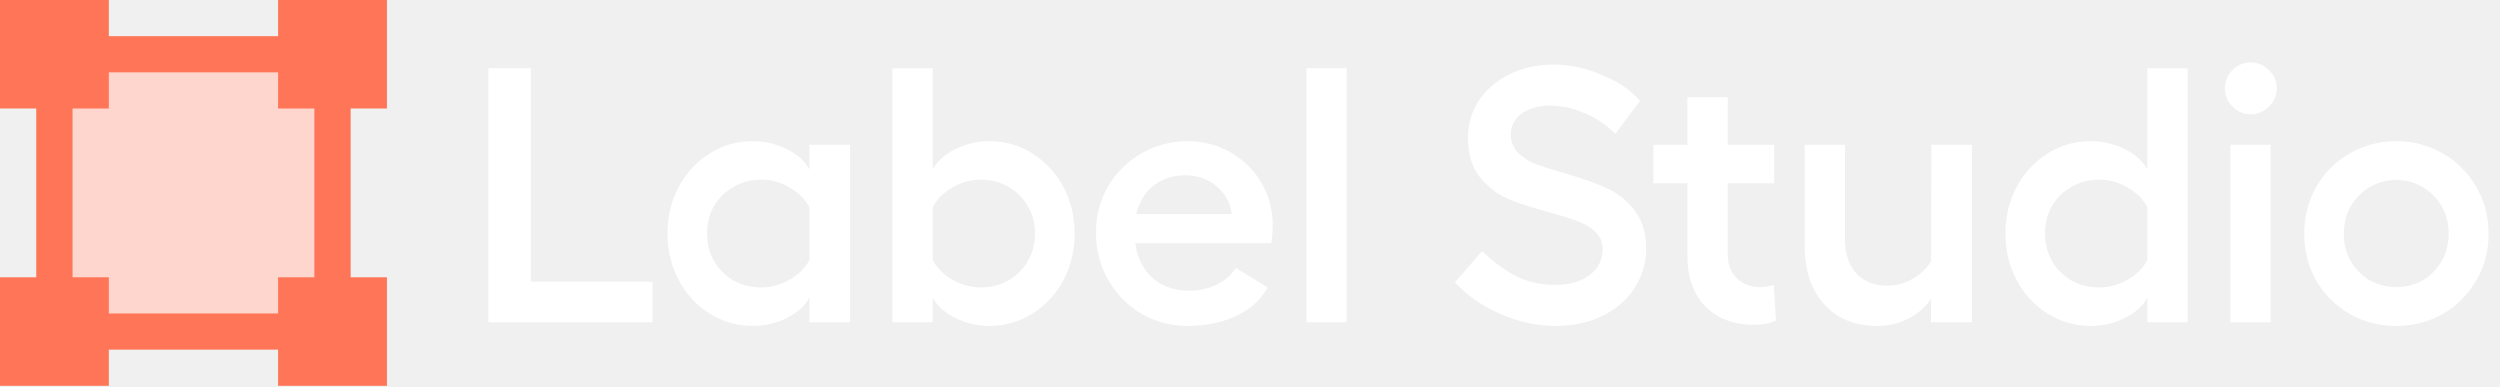
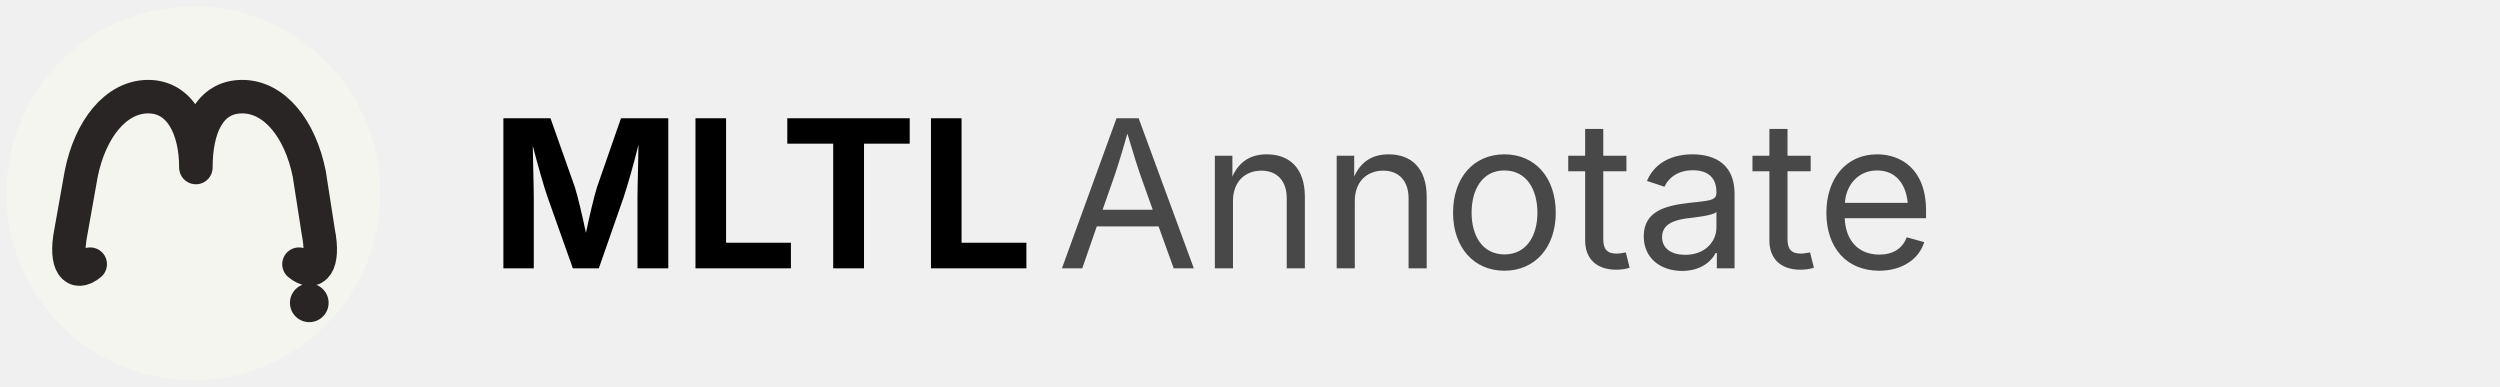
<svg xmlns="http://www.w3.org/2000/svg" width="194" height="30" viewBox="0 0 194 30" fill="none">
-   <g clip-path="url(#clip0_3335_44667)">
-     <path d="M26.211 4.842H3.574V26.288H26.211V4.842Z" fill="#FFD6CD" />
-     <path fill-rule="evenodd" clip-rule="evenodd" d="M8.444 8.42H0V0H8.444V8.42ZM30.025 8.42H21.581V3.32022e-05H30.025V8.42ZM0 29.939H8.444V21.518H0V29.939ZM30.025 29.939H21.581V21.518H30.025V29.939ZM2.814 8.42H5.629V21.518H2.814V8.42ZM27.21 8.42H24.395V21.518H27.21V8.42ZM8.445 2.807H21.58V5.614H8.445V2.807ZM21.58 24.325H8.445V27.131H21.58V24.325Z" fill="#FF7557" />
-     <path d="M41.197 5.295V21.855H50.631V25.009H37.901V5.295H41.197Z" fill="#ffffff" />
-     <path d="M65.964 25.009H62.81V23.094C62.472 23.732 61.89 24.258 61.064 24.671C60.238 25.084 59.355 25.291 58.417 25.291C57.196 25.291 56.079 24.972 55.065 24.333C54.051 23.695 53.253 22.831 52.671 21.742C52.089 20.653 51.798 19.442 51.798 18.109C51.798 16.795 52.089 15.593 52.671 14.504C53.253 13.415 54.051 12.552 55.065 11.913C56.079 11.275 57.196 10.956 58.417 10.956C59.355 10.956 60.238 11.162 61.064 11.575C61.89 11.988 62.472 12.514 62.81 13.152V11.237H65.964V25.009ZM54.868 18.109C54.868 18.898 55.046 19.611 55.403 20.25C55.779 20.888 56.286 21.395 56.924 21.77C57.581 22.127 58.295 22.305 59.064 22.305C59.834 22.305 60.566 22.108 61.261 21.714C61.956 21.32 62.472 20.813 62.81 20.193V16.081C62.491 15.462 61.984 14.955 61.289 14.56C60.595 14.147 59.853 13.941 59.064 13.941C58.276 13.941 57.562 14.129 56.924 14.504C56.286 14.861 55.779 15.358 55.403 15.997C55.046 16.616 54.868 17.32 54.868 18.109Z" fill="#ffffff" />
-     <path d="M72.378 13.152C72.716 12.514 73.298 11.988 74.124 11.575C74.969 11.162 75.851 10.956 76.771 10.956C77.992 10.956 79.109 11.275 80.123 11.913C81.137 12.552 81.935 13.415 82.517 14.504C83.099 15.593 83.39 16.795 83.39 18.109C83.39 19.442 83.099 20.653 82.517 21.742C81.935 22.831 81.137 23.695 80.123 24.333C79.109 24.972 77.992 25.291 76.771 25.291C75.851 25.291 74.969 25.084 74.124 24.671C73.298 24.258 72.716 23.732 72.378 23.094V25.009H69.252V5.295H72.378V13.152ZM72.378 20.193C72.716 20.813 73.232 21.32 73.927 21.714C74.622 22.108 75.354 22.305 76.124 22.305C76.893 22.305 77.597 22.127 78.236 21.77C78.893 21.395 79.4 20.888 79.757 20.25C80.132 19.611 80.32 18.898 80.32 18.109C80.32 17.32 80.132 16.616 79.757 15.997C79.4 15.358 78.902 14.861 78.264 14.504C77.626 14.129 76.912 13.941 76.124 13.941C75.335 13.941 74.593 14.147 73.899 14.56C73.204 14.955 72.697 15.462 72.378 16.081V20.193Z" fill="#ffffff" />
-     <path d="M92.175 25.291C90.879 25.291 89.687 24.981 88.598 24.361C87.509 23.723 86.646 22.85 86.007 21.742C85.369 20.634 85.05 19.405 85.05 18.053C85.05 16.738 85.359 15.546 85.979 14.476C86.617 13.387 87.481 12.533 88.57 11.913C89.659 11.275 90.851 10.956 92.147 10.956C93.367 10.956 94.484 11.247 95.498 11.829C96.512 12.411 97.31 13.199 97.892 14.194C98.474 15.19 98.765 16.297 98.765 17.518C98.765 17.856 98.728 18.306 98.653 18.869H88.091C88.26 20.015 88.711 20.916 89.443 21.573C90.194 22.23 91.142 22.559 92.288 22.559C93.057 22.559 93.771 22.399 94.428 22.08C95.104 21.742 95.592 21.31 95.892 20.785L98.371 22.305C97.864 23.244 97.057 23.977 95.949 24.502C94.86 25.028 93.602 25.291 92.175 25.291ZM95.583 16.616C95.47 15.734 95.076 15.011 94.4 14.448C93.724 13.885 92.926 13.603 92.006 13.603C91.011 13.603 90.175 13.875 89.499 14.42C88.842 14.945 88.401 15.678 88.176 16.616H95.583Z" fill="#ffffff" />
-     <path d="M104.502 25.009H101.375V5.295H104.502V25.009Z" fill="#ffffff" />
-     <path d="M120.561 5.013C121.819 5.013 123.077 5.285 124.335 5.83C125.612 6.356 126.588 7.022 127.264 7.829L125.349 10.392C124.692 9.716 123.903 9.181 122.983 8.787C122.082 8.393 121.19 8.196 120.308 8.196C119.407 8.196 118.665 8.402 118.083 8.815C117.52 9.228 117.238 9.763 117.238 10.421C117.238 10.984 117.417 11.453 117.773 11.829C118.149 12.204 118.609 12.505 119.153 12.73C119.717 12.936 120.486 13.181 121.463 13.462C122.796 13.838 123.875 14.223 124.701 14.617C125.546 14.992 126.26 15.565 126.842 16.335C127.443 17.086 127.743 18.081 127.743 19.32C127.743 20.39 127.452 21.385 126.87 22.305C126.307 23.207 125.49 23.93 124.42 24.474C123.35 25.018 122.11 25.291 120.702 25.291C119.238 25.291 117.792 24.972 116.365 24.333C114.938 23.695 113.783 22.887 112.901 21.911L115.013 19.489C115.877 20.315 116.759 20.963 117.661 21.432C118.562 21.883 119.576 22.108 120.702 22.108C121.791 22.108 122.674 21.855 123.35 21.348C124.026 20.841 124.363 20.174 124.363 19.348C124.363 18.804 124.185 18.363 123.828 18.025C123.472 17.668 123.021 17.386 122.477 17.18C121.932 16.973 121.181 16.738 120.223 16.476C118.89 16.119 117.801 15.762 116.957 15.405C116.13 15.03 115.417 14.467 114.816 13.716C114.215 12.946 113.915 11.932 113.915 10.674C113.915 9.623 114.197 8.665 114.76 7.801C115.342 6.938 116.13 6.262 117.126 5.774C118.139 5.267 119.285 5.013 120.561 5.013Z" fill="#ffffff" />
-     <path d="M136.126 25.206C134.568 25.206 133.31 24.737 132.352 23.798C131.414 22.84 130.944 21.526 130.944 19.855V14.223H128.297V11.237H130.944V7.548H134.07V11.237H137.675V14.223H134.07V19.714C134.07 20.503 134.305 21.132 134.774 21.601C135.263 22.052 135.863 22.277 136.577 22.277C136.915 22.277 137.272 22.221 137.647 22.108L137.816 24.868C137.365 25.094 136.802 25.206 136.126 25.206Z" fill="#ffffff" />
-     <path d="M149.846 23.178C149.433 23.817 148.851 24.333 148.1 24.727C147.349 25.103 146.541 25.291 145.678 25.291C143.95 25.291 142.58 24.737 141.566 23.629C140.552 22.503 140.045 20.991 140.045 19.095V11.237H143.171V18.588C143.171 19.696 143.462 20.569 144.044 21.207C144.645 21.845 145.443 22.165 146.438 22.165C147.133 22.165 147.78 21.996 148.381 21.658C149.001 21.32 149.489 20.86 149.846 20.278L149.874 11.237H153.028V25.009H149.846V23.178Z" fill="#ffffff" />
-     <path d="M166.635 16.081C166.315 15.462 165.809 14.955 165.114 14.56C164.419 14.147 163.678 13.941 162.889 13.941C162.1 13.941 161.387 14.129 160.749 14.504C160.11 14.861 159.603 15.358 159.228 15.997C158.871 16.616 158.693 17.32 158.693 18.109C158.693 18.898 158.871 19.611 159.228 20.25C159.603 20.888 160.11 21.395 160.749 21.77C161.406 22.127 162.119 22.305 162.889 22.305C163.659 22.305 164.391 22.108 165.086 21.714C165.78 21.32 166.297 20.813 166.635 20.193V16.081ZM155.623 18.109C155.623 16.795 155.914 15.593 156.496 14.504C157.078 13.415 157.876 12.552 158.89 11.913C159.904 11.275 161.021 10.956 162.241 10.956C163.18 10.956 164.062 11.162 164.889 11.575C165.715 11.988 166.297 12.514 166.635 13.152V5.295H169.761V25.009H166.635V23.094C166.297 23.732 165.715 24.258 164.889 24.671C164.062 25.084 163.18 25.291 162.241 25.291C161.021 25.291 159.904 24.972 158.89 24.333C157.876 23.695 157.078 22.831 156.496 21.742C155.914 20.653 155.623 19.442 155.623 18.109Z" fill="#ffffff" />
-     <path d="M176.202 11.237V25.009H173.076V11.237H176.202ZM174.654 4.844C175.198 4.844 175.667 5.041 176.062 5.436C176.475 5.83 176.681 6.299 176.681 6.844C176.681 7.407 176.475 7.886 176.062 8.28C175.667 8.674 175.198 8.871 174.654 8.871C174.109 8.871 173.64 8.674 173.245 8.28C172.851 7.886 172.654 7.407 172.654 6.844C172.654 6.299 172.851 5.83 173.245 5.436C173.64 5.041 174.109 4.844 174.654 4.844Z" fill="#ffffff" />
-     <path d="M185.962 10.956C187.276 10.956 188.477 11.275 189.566 11.913C190.655 12.533 191.519 13.396 192.157 14.504C192.796 15.593 193.115 16.804 193.115 18.137C193.115 19.47 192.796 20.681 192.157 21.77C191.519 22.859 190.655 23.723 189.566 24.361C188.477 24.981 187.276 25.291 185.962 25.291C184.628 25.291 183.417 24.981 182.328 24.361C181.239 23.723 180.376 22.859 179.737 21.77C179.118 20.681 178.808 19.47 178.808 18.137C178.808 16.804 179.118 15.593 179.737 14.504C180.376 13.396 181.239 12.533 182.328 11.913C183.436 11.275 184.647 10.956 185.962 10.956ZM181.878 18.137C181.878 18.907 182.056 19.611 182.413 20.25C182.77 20.869 183.258 21.367 183.877 21.742C184.516 22.099 185.21 22.277 185.962 22.277C186.713 22.277 187.398 22.099 188.017 21.742C188.637 21.367 189.125 20.869 189.482 20.25C189.839 19.611 190.017 18.907 190.017 18.137C190.017 17.367 189.839 16.663 189.482 16.025C189.125 15.387 188.637 14.889 188.017 14.532C187.398 14.157 186.713 13.969 185.962 13.969C185.21 13.969 184.516 14.157 183.877 14.532C183.258 14.889 182.77 15.387 182.413 16.025C182.056 16.663 181.878 17.367 181.878 18.137Z" fill="#ffffff" />
-   </g>
+   <circle cx="15" cy="15" r="14.5" fill="#f5f5f0" />
+   <path d="M7 20.5 C5.8 21.5 5 20.5 5.5 18 L6.3 13.5 C7 10 9 7.5 11.5 7.5 C14 7.5 15.2 10 15.2 13 C15.2 10 16.2 7.5 18.8 7.5 C21.3 7.5 23.3 10 24 13.5 L24.7 18 C25.2 20.5 24.4 21.5 23.2 20.5" stroke="#292524" stroke-width="2.6" stroke-linecap="round" stroke-linejoin="round" fill="none" />
+   <circle cx="24" cy="23.5" r="1.5" fill="#292524" />
+   <text x="38" y="15" font-family="'Inter', system-ui, -apple-system, sans-serif" font-size="16" font-weight="700" fill="currentColor" dominant-baseline="central">MLTL</text>
+   <text x="82" y="15" font-family="'Inter', system-ui, -apple-system, sans-serif" font-size="16" font-weight="400" fill="currentColor" dominant-baseline="central" opacity="0.7">Annotate</text>
</svg>
